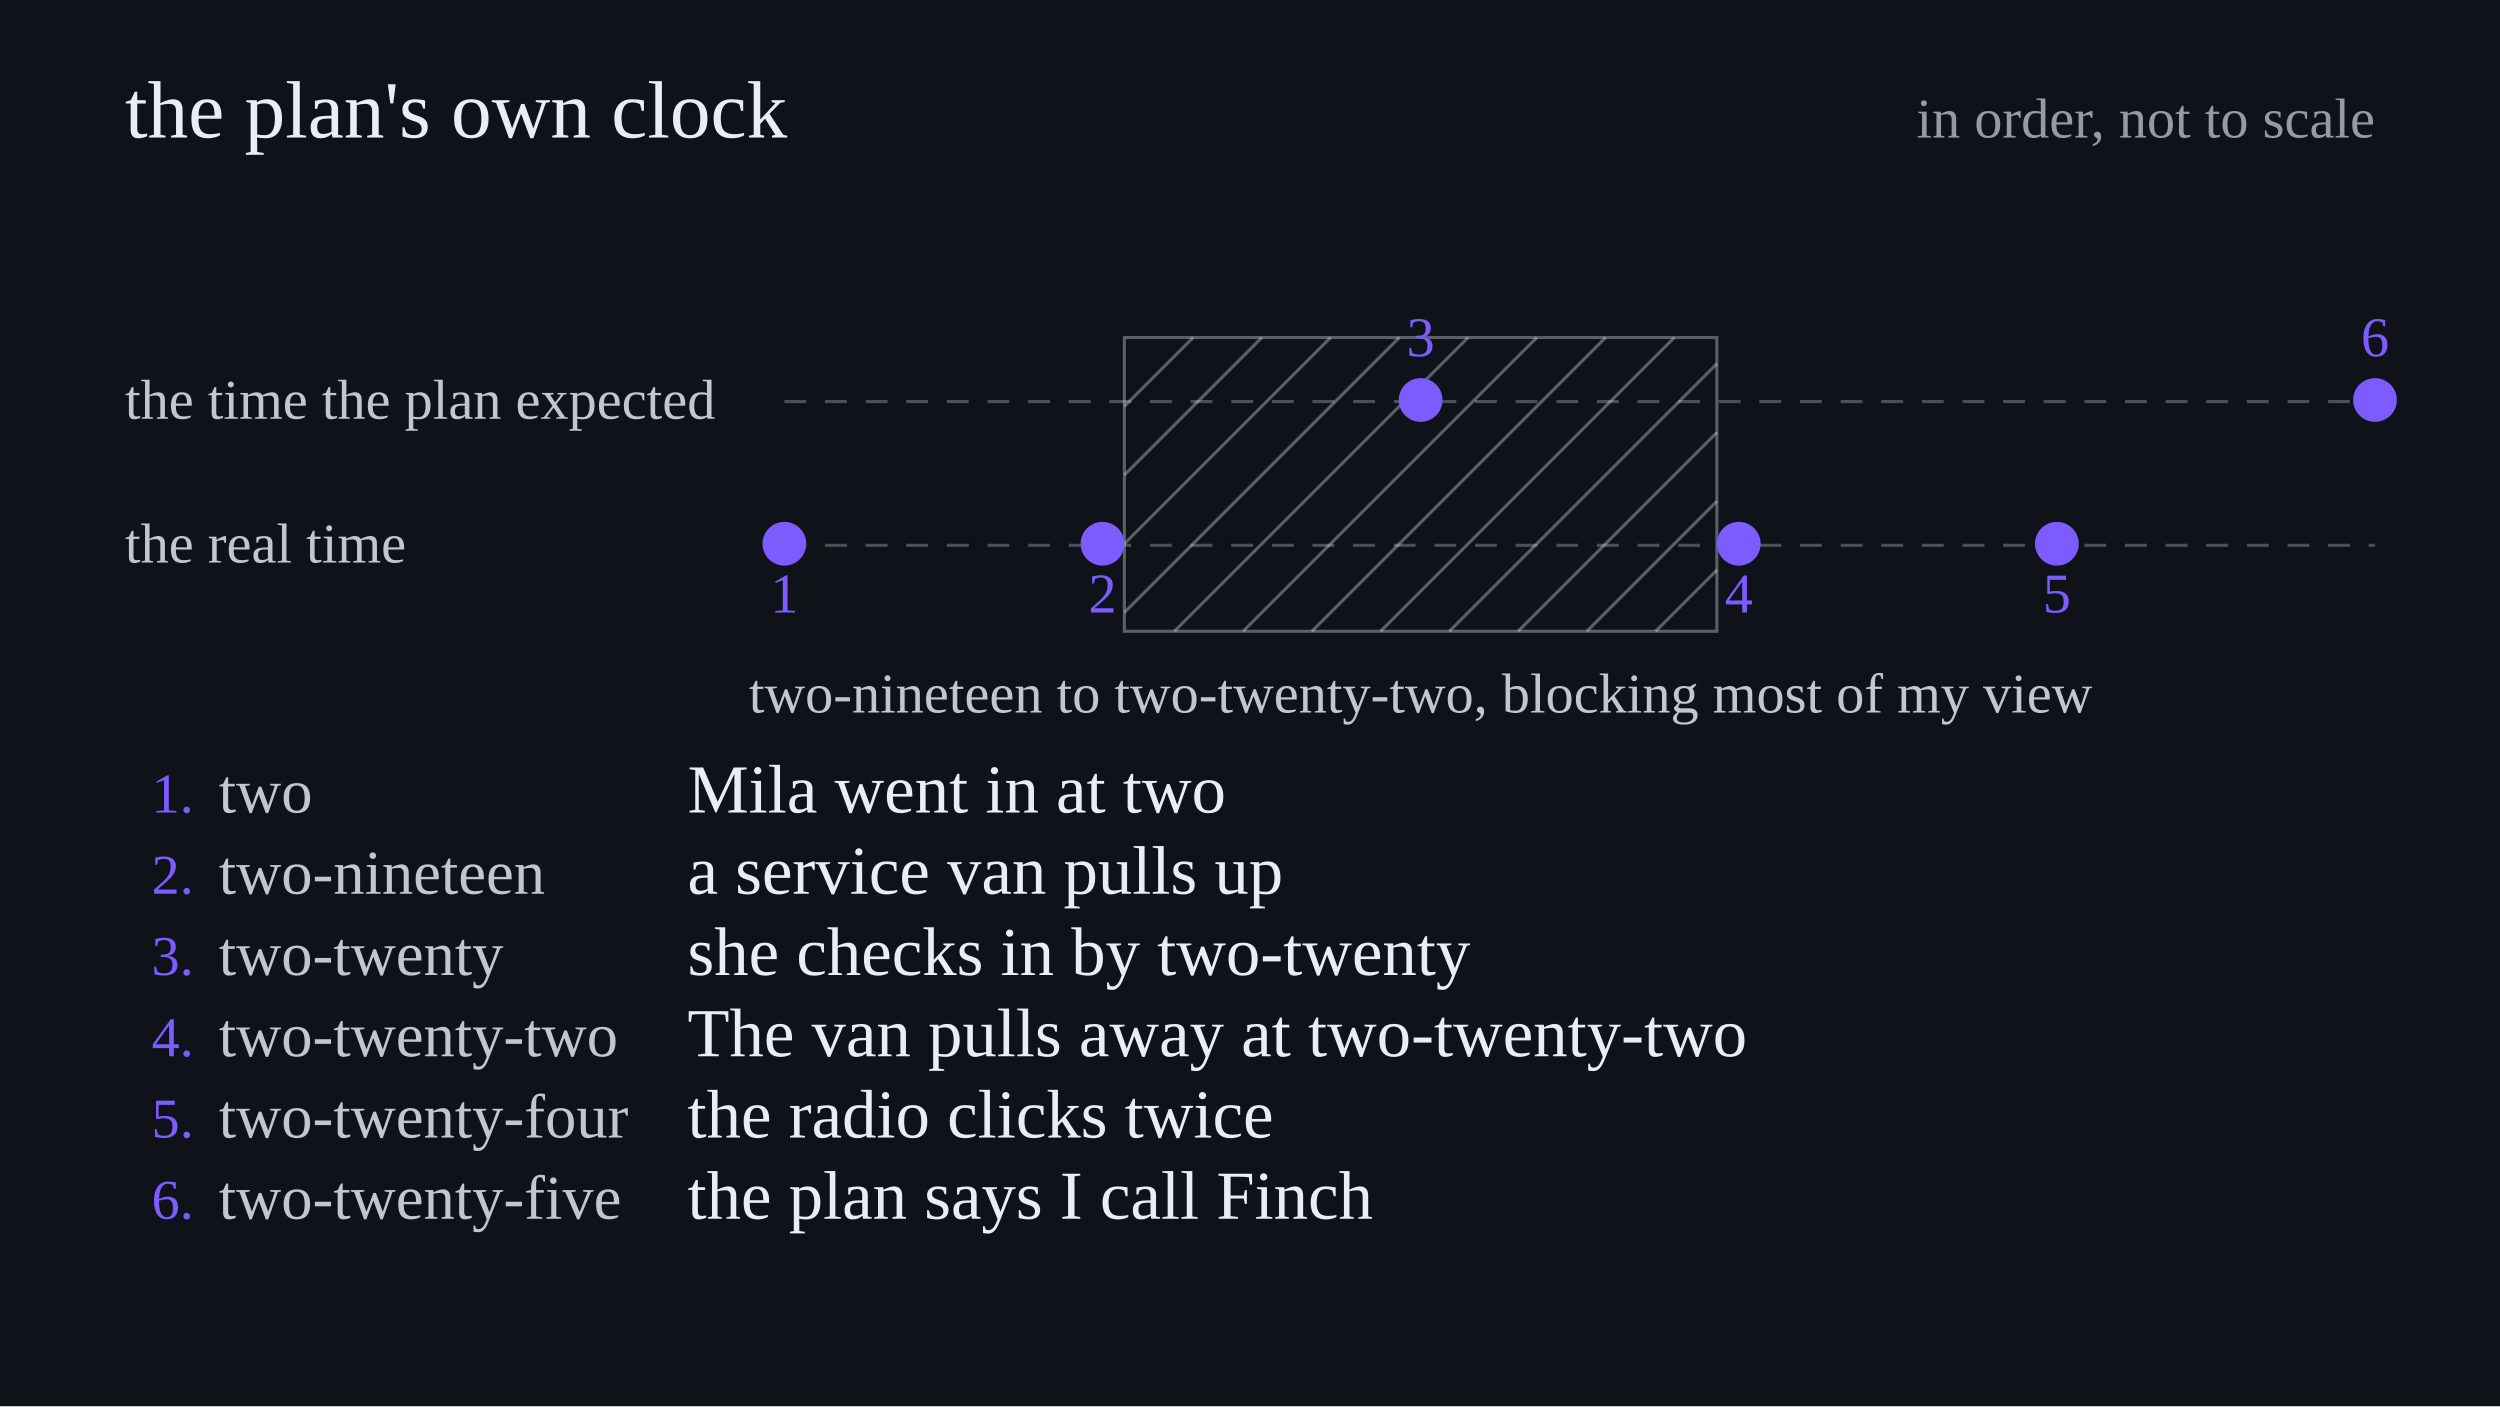
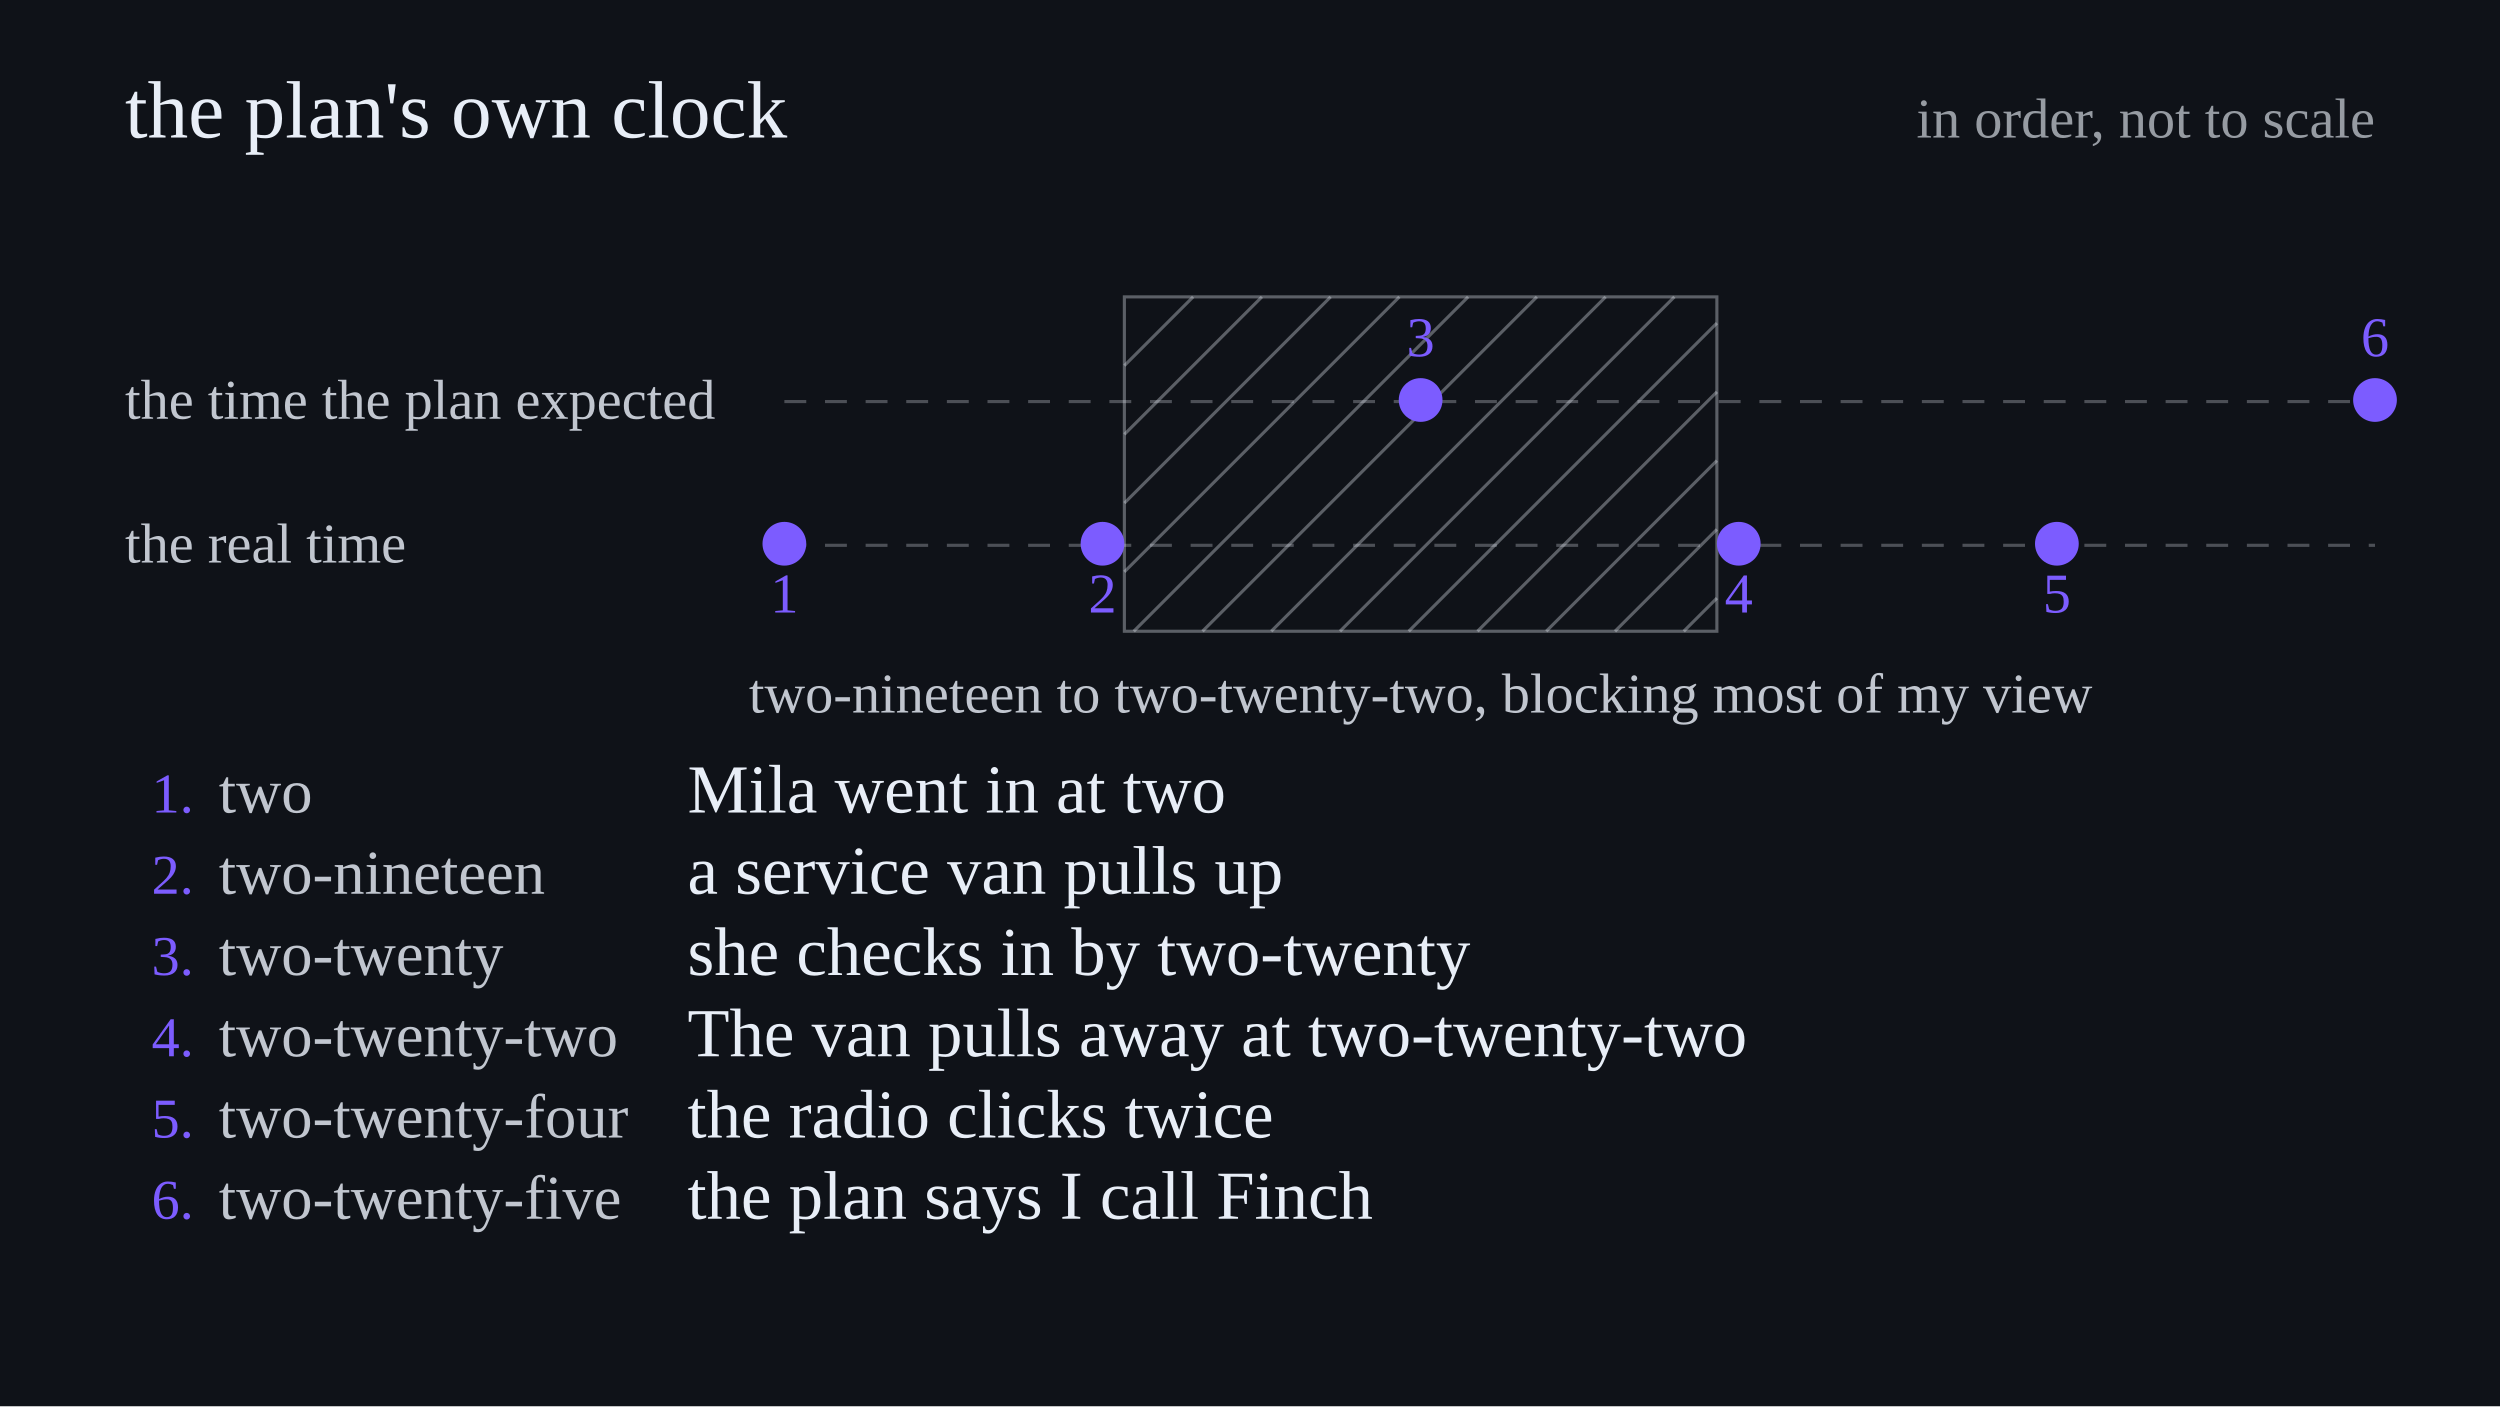
<svg xmlns="http://www.w3.org/2000/svg" width="800" height="450" viewBox="0 0 800 450" font-family="'Times New Roman', Times, 'Liberation Serif', serif" role="img">
  <rect x="0" y="0" width="800" height="450" fill="#0f1218" />
  <text x="40" y="44" font-size="26" fill="#e8eef7">the plan's own clock</text>
  <text x="760" y="44" font-size="18" fill="#e8eef7" text-anchor="end" fill-opacity="0.62">in order, not to scale</text>
-   <rect x="359.8" y="108" width="189.6" height="94" fill="none" stroke="rgba(232,238,247,0.35)" stroke-width="1" data-gap="blocking most of my view" />
-   <line x1="381.8" y1="108" x2="359.8" y2="130" stroke="rgba(232,238,247,0.35)" stroke-width="1" />
-   <line x1="403.8" y1="108" x2="359.8" y2="152" stroke="rgba(232,238,247,0.35)" stroke-width="1" />
-   <line x1="425.8" y1="108" x2="359.8" y2="174" stroke="rgba(232,238,247,0.35)" stroke-width="1" />
-   <line x1="447.8" y1="108" x2="359.8" y2="196" stroke="rgba(232,238,247,0.35)" stroke-width="1" />
-   <line x1="469.8" y1="108" x2="375.8" y2="202" stroke="rgba(232,238,247,0.35)" stroke-width="1" />
-   <line x1="491.8" y1="108" x2="397.8" y2="202" stroke="rgba(232,238,247,0.35)" stroke-width="1" />
-   <line x1="513.8" y1="108" x2="419.8" y2="202" stroke="rgba(232,238,247,0.35)" stroke-width="1" />
-   <line x1="535.8" y1="108" x2="441.8" y2="202" stroke="rgba(232,238,247,0.35)" stroke-width="1" />
-   <line x1="549.4" y1="116.4" x2="463.8" y2="202" stroke="rgba(232,238,247,0.35)" stroke-width="1" />
-   <line x1="549.4" y1="138.4" x2="485.8" y2="202" stroke="rgba(232,238,247,0.35)" stroke-width="1" />
-   <line x1="549.4" y1="160.4" x2="507.8" y2="202" stroke="rgba(232,238,247,0.35)" stroke-width="1" />
-   <line x1="549.4" y1="182.4" x2="529.8" y2="202" stroke="rgba(232,238,247,0.35)" stroke-width="1" />
+   <rect x="359.8" y="95" width="189.6" height="107" fill="none" stroke="rgba(232,238,247,0.35)" stroke-width="1" data-gap="blocking most of my view" />
+   <line x1="381.8" y1="95" x2="359.8" y2="117" stroke="rgba(232,238,247,0.35)" stroke-width="1" />
+   <line x1="403.8" y1="95" x2="359.8" y2="139" stroke="rgba(232,238,247,0.35)" stroke-width="1" />
+   <line x1="425.8" y1="95" x2="359.8" y2="161" stroke="rgba(232,238,247,0.35)" stroke-width="1" />
+   <line x1="447.8" y1="95" x2="359.8" y2="183" stroke="rgba(232,238,247,0.35)" stroke-width="1" />
+   <line x1="469.8" y1="95" x2="362.8" y2="202" stroke="rgba(232,238,247,0.35)" stroke-width="1" />
+   <line x1="491.8" y1="95" x2="384.8" y2="202" stroke="rgba(232,238,247,0.35)" stroke-width="1" />
+   <line x1="513.8" y1="95" x2="406.8" y2="202" stroke="rgba(232,238,247,0.35)" stroke-width="1" />
+   <line x1="535.8" y1="95" x2="428.8" y2="202" stroke="rgba(232,238,247,0.35)" stroke-width="1" />
+   <line x1="549.4" y1="103.4" x2="450.8" y2="202" stroke="rgba(232,238,247,0.35)" stroke-width="1" />
+   <line x1="549.4" y1="125.4" x2="472.8" y2="202" stroke="rgba(232,238,247,0.35)" stroke-width="1" />
+   <line x1="549.4" y1="147.4" x2="494.8" y2="202" stroke="rgba(232,238,247,0.35)" stroke-width="1" />
+   <line x1="549.4" y1="169.4" x2="516.8" y2="202" stroke="rgba(232,238,247,0.35)" stroke-width="1" />
+   <line x1="549.4" y1="191.4" x2="538.8" y2="202" stroke="rgba(232,238,247,0.35)" stroke-width="1" />
  <text x="40" y="134" font-size="18" fill="#e8eef7" fill-opacity="0.82">the time the plan expected</text>
  <line x1="251" y1="128.5" x2="760" y2="128.5" stroke="rgba(232,238,247,0.28)" stroke-width="1" stroke-dasharray="7 6" />
  <text x="40" y="180" font-size="18" fill="#e8eef7" fill-opacity="0.82">the real time</text>
  <line x1="251" y1="174.5" x2="760" y2="174.5" stroke="rgba(232,238,247,0.28)" stroke-width="1" stroke-dasharray="7 6" />
  <circle cx="251" cy="174" r="7" fill="#7c5cff" />
  <text x="251" y="196" font-size="18" fill="#7c5cff" text-anchor="middle">1</text>
  <circle cx="352.8" cy="174" r="7" fill="#7c5cff" />
  <text x="352.8" y="196" font-size="18" fill="#7c5cff" text-anchor="middle">2</text>
  <circle cx="454.6" cy="128" r="7" fill="#7c5cff" />
  <text x="454.6" y="114" font-size="18" fill="#7c5cff" text-anchor="middle">3</text>
  <circle cx="556.4" cy="174" r="7" fill="#7c5cff" />
  <text x="556.4" y="196" font-size="18" fill="#7c5cff" text-anchor="middle">4</text>
  <circle cx="658.2" cy="174" r="7" fill="#7c5cff" />
  <text x="658.2" y="196" font-size="18" fill="#7c5cff" text-anchor="middle">5</text>
  <circle cx="760" cy="128" r="7" fill="#7c5cff" />
  <text x="760" y="114" font-size="18" fill="#7c5cff" text-anchor="middle">6</text>
  <text x="454.6" y="228" font-size="18" fill="#e8eef7" text-anchor="middle" fill-opacity="0.82">two-nineteen to two-twenty-two, blocking most of my view</text>
  <text x="62" y="260" font-size="18" fill="#7c5cff" text-anchor="end">1.</text>
  <text x="70" y="260" font-size="20" fill="#e8eef7" fill-opacity="0.82">two</text>
  <text x="220" y="260" font-size="22" fill="#e8eef7">Mila went in at two</text>
  <text x="62" y="286" font-size="18" fill="#7c5cff" text-anchor="end">2.</text>
  <text x="70" y="286" font-size="20" fill="#e8eef7" fill-opacity="0.82">two-nineteen</text>
  <text x="220" y="286" font-size="22" fill="#e8eef7">a service van pulls up</text>
  <text x="62" y="312" font-size="18" fill="#7c5cff" text-anchor="end">3.</text>
  <text x="70" y="312" font-size="20" fill="#e8eef7" fill-opacity="0.82">two-twenty</text>
  <text x="220" y="312" font-size="22" fill="#e8eef7">she checks in by two-twenty</text>
  <text x="62" y="338" font-size="18" fill="#7c5cff" text-anchor="end">4.</text>
  <text x="70" y="338" font-size="20" fill="#e8eef7" fill-opacity="0.82">two-twenty-two</text>
  <text x="220" y="338" font-size="22" fill="#e8eef7">The van pulls away at two-twenty-two</text>
  <text x="62" y="364" font-size="18" fill="#7c5cff" text-anchor="end">5.</text>
  <text x="70" y="364" font-size="20" fill="#e8eef7" fill-opacity="0.82">two-twenty-four</text>
  <text x="220" y="364" font-size="22" fill="#e8eef7">the radio clicks twice</text>
  <text x="62" y="390" font-size="18" fill="#7c5cff" text-anchor="end">6.</text>
  <text x="70" y="390" font-size="20" fill="#e8eef7" fill-opacity="0.82">two-twenty-five</text>
  <text x="220" y="390" font-size="22" fill="#e8eef7">the plan says I call Finch</text>
</svg>
